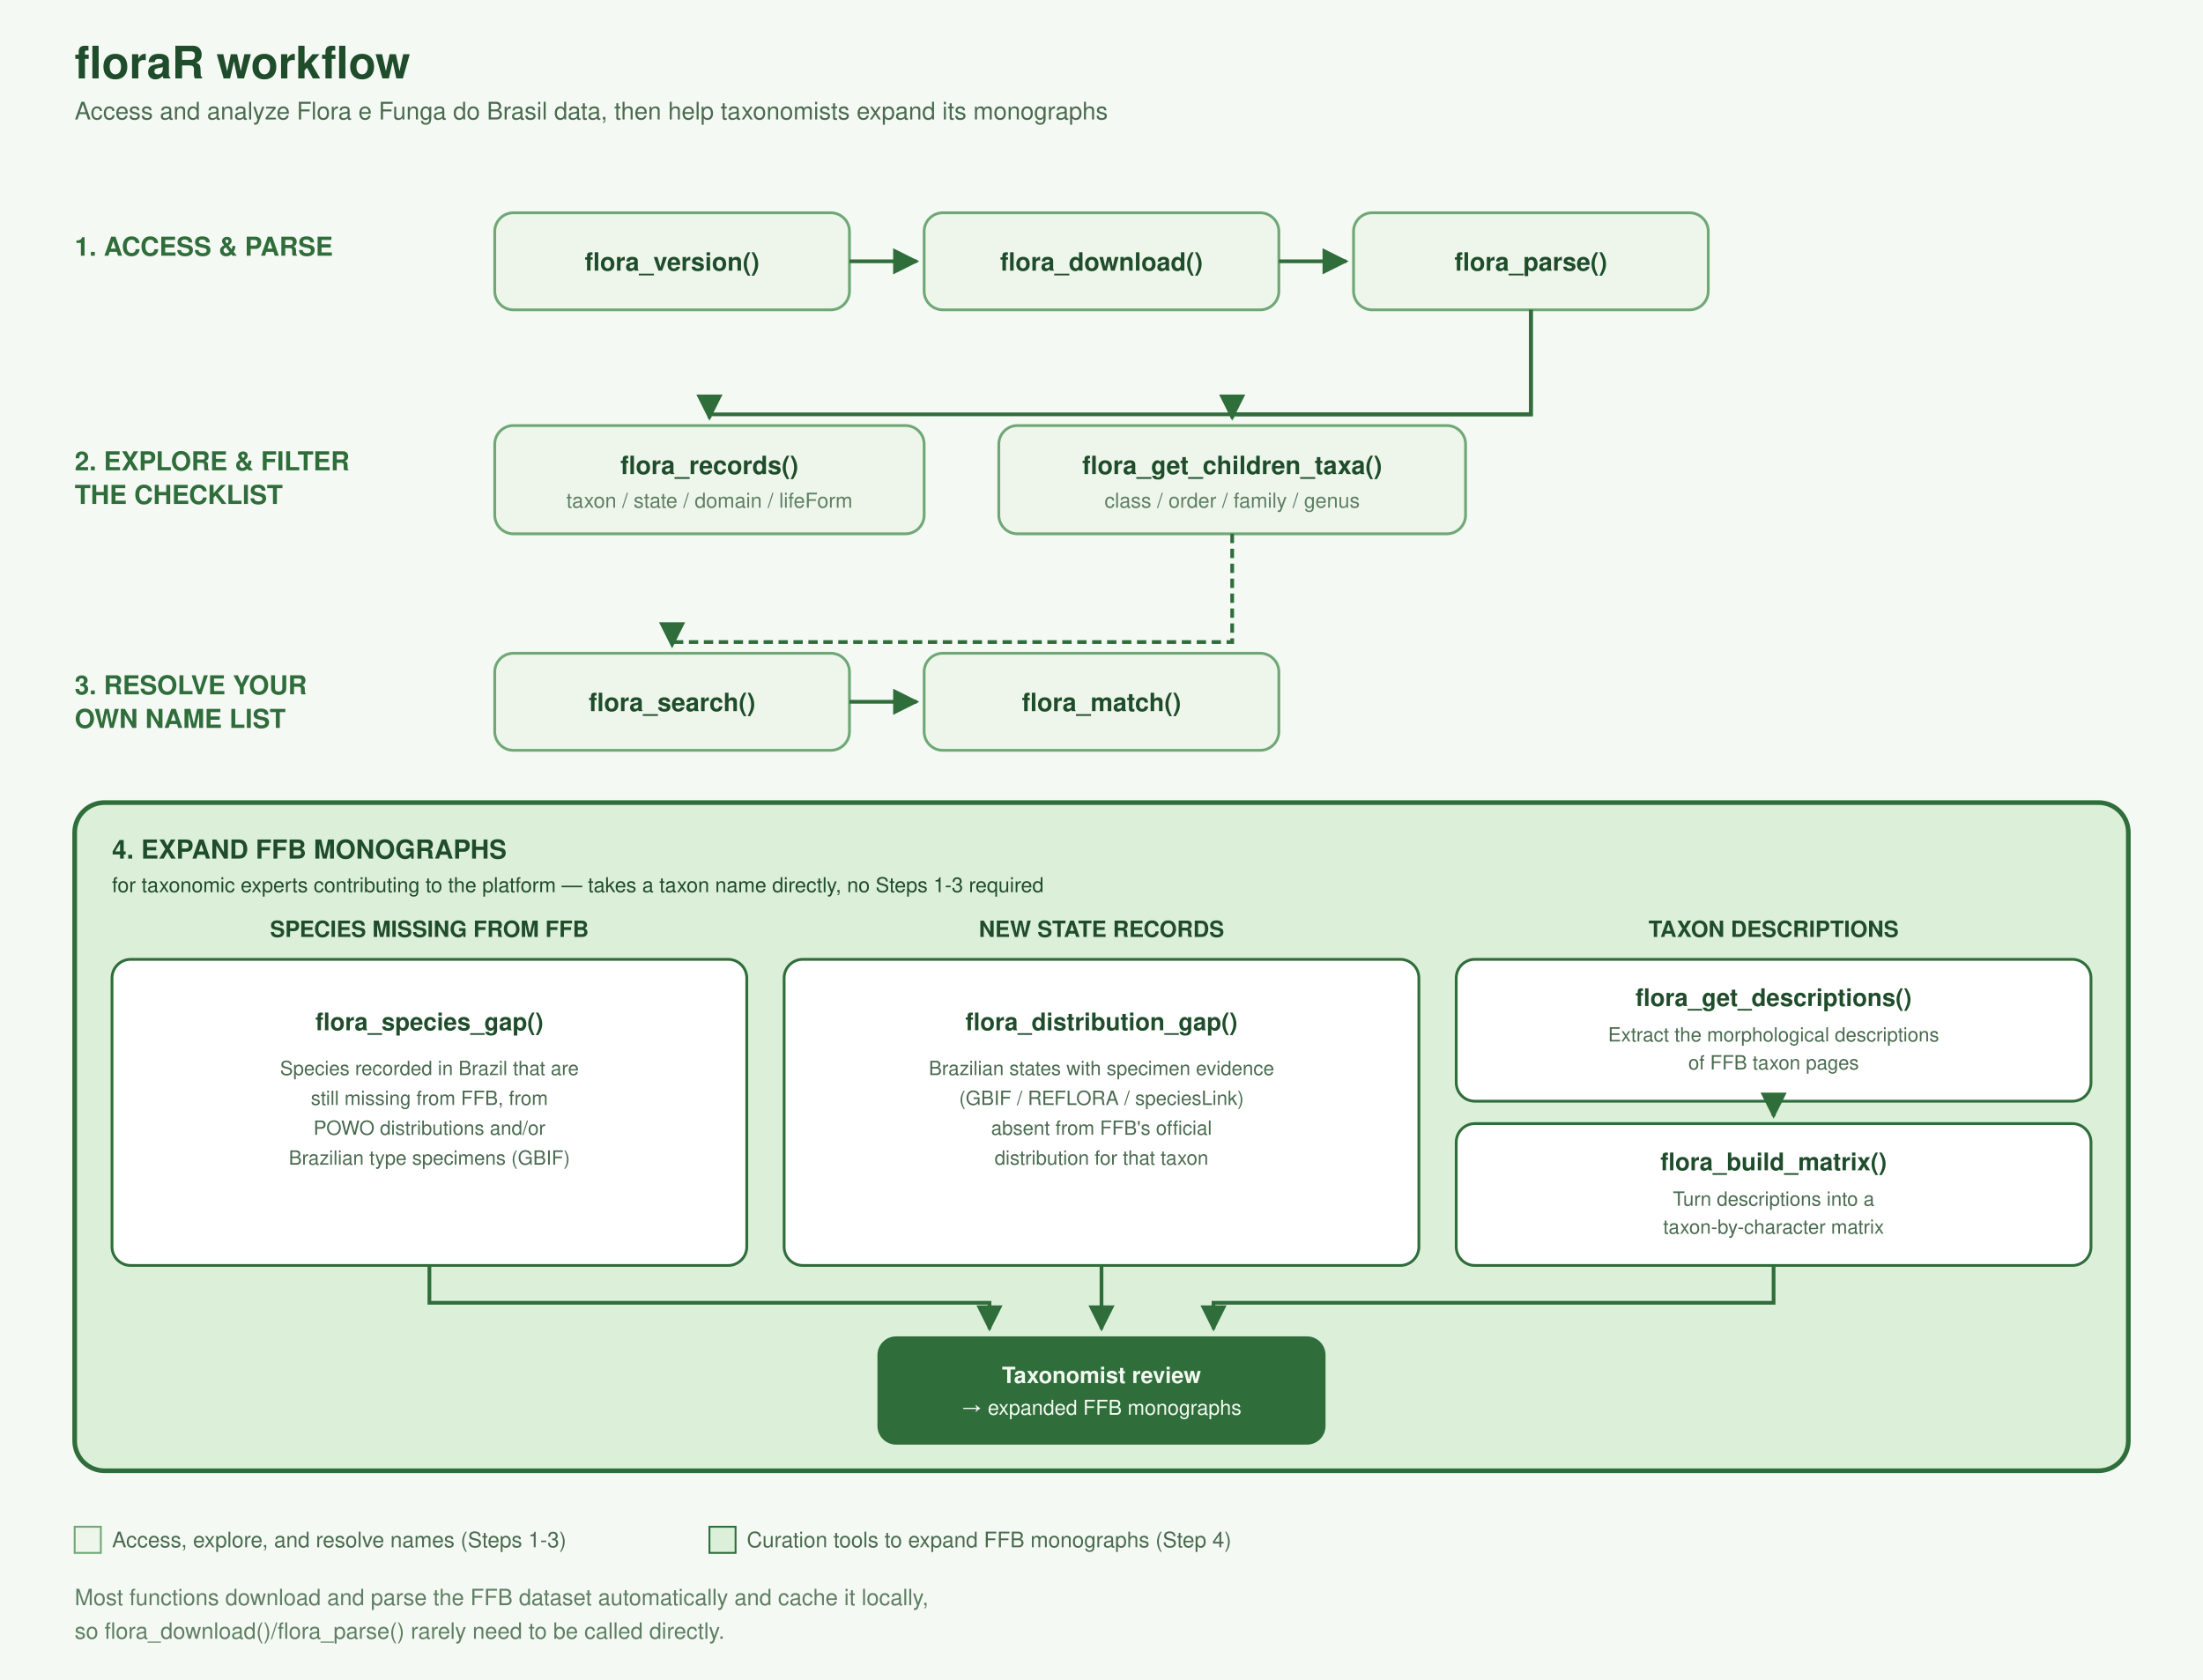
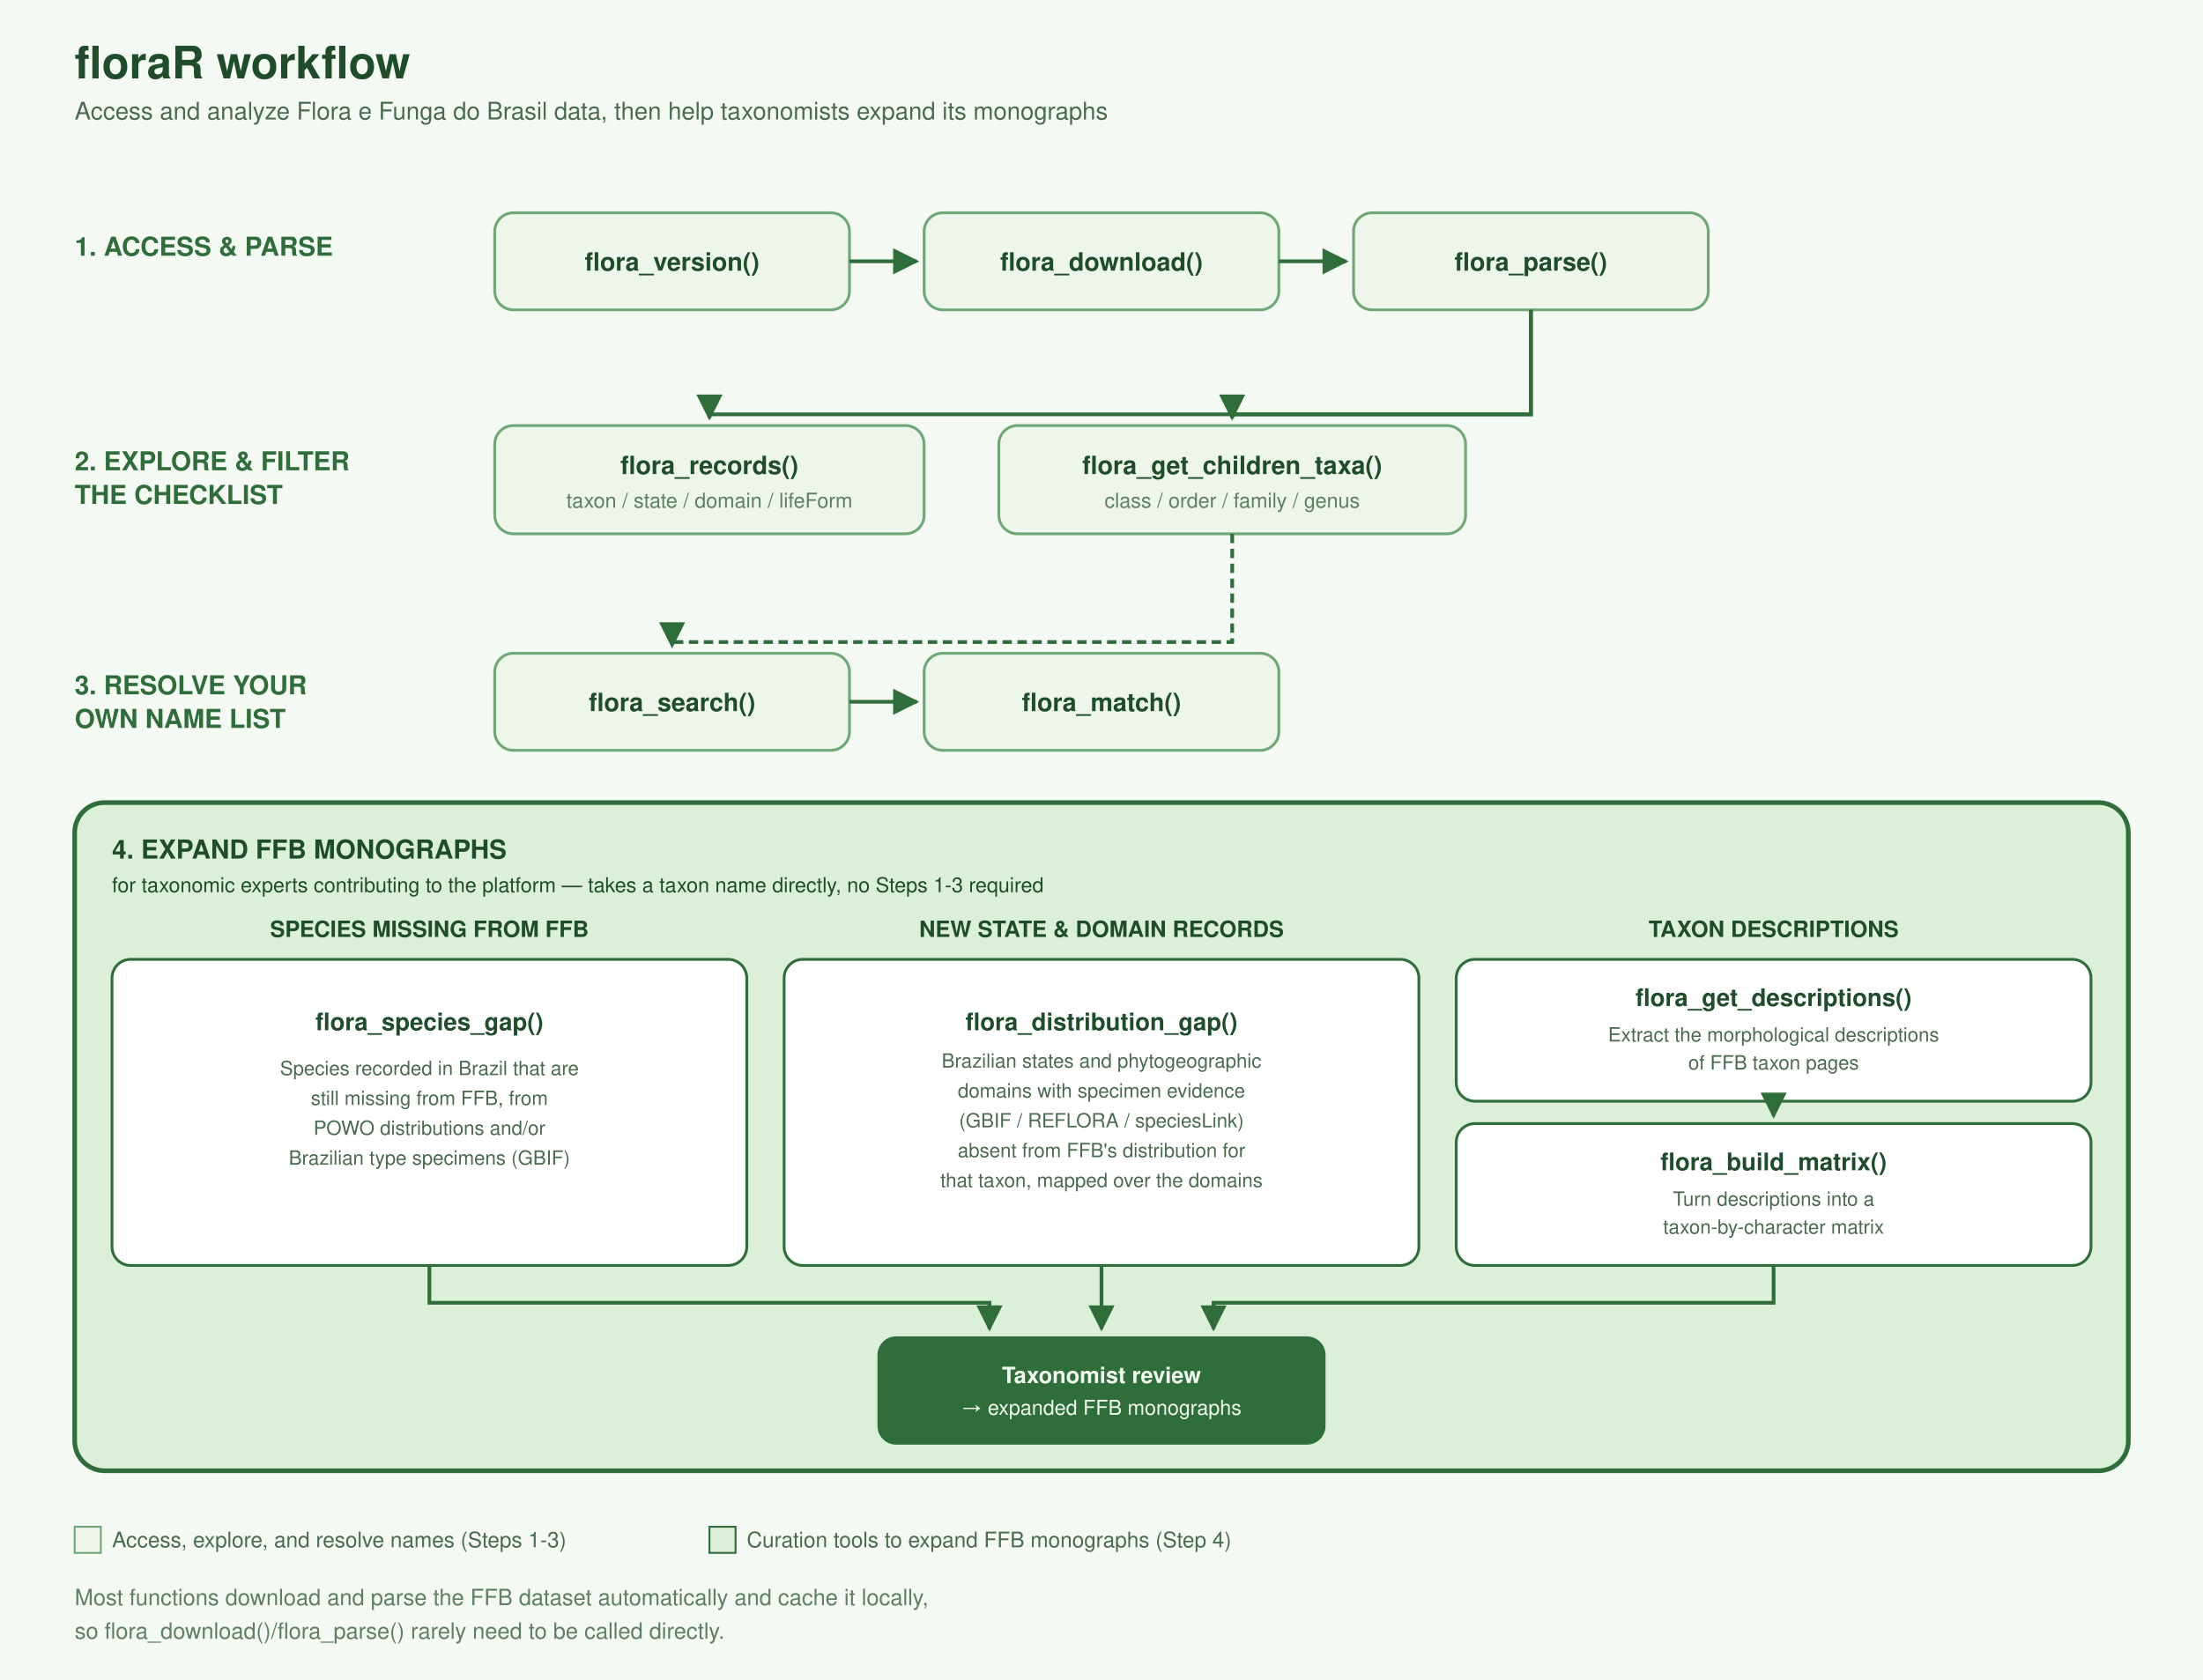
<svg xmlns="http://www.w3.org/2000/svg" viewBox="0 0 1180 900" font-family="Helvetica, Arial, sans-serif">
  <defs>
    <marker id="arrow" viewBox="0 0 10 10" refX="9" refY="5" markerWidth="7" markerHeight="7" orient="auto-start-reverse">
      <path d="M0,0 L10,5 L0,10 z" fill="#2F6D3B" />
    </marker>
  </defs>
  <rect x="0" y="0" width="1180" height="900" fill="#F5F9F3" />
  <text x="40" y="42" font-size="24" font-weight="700" fill="#1F4D2B">floraR workflow</text>
  <text x="40" y="64" font-size="13" fill="#4A6B50">Access and analyze Flora e Funga do Brasil data, then help taxonomists expand its monographs</text>
  <text x="40" y="137" font-size="14" font-weight="700" fill="#2F6D3B">1. ACCESS &amp; PARSE</text>
  <g font-size="13.5">
    <rect x="265" y="114" width="190" height="52" rx="10" fill="#EEF6EC" stroke="#6FA876" stroke-width="1.5" />
    <text x="360" y="145" text-anchor="middle" fill="#1F4D2B" font-weight="600">flora_version()</text>
    <rect x="495" y="114" width="190" height="52" rx="10" fill="#EEF6EC" stroke="#6FA876" stroke-width="1.5" />
    <text x="590" y="145" text-anchor="middle" fill="#1F4D2B" font-weight="600">flora_download()</text>
    <rect x="725" y="114" width="190" height="52" rx="10" fill="#EEF6EC" stroke="#6FA876" stroke-width="1.5" />
    <text x="820" y="145" text-anchor="middle" fill="#1F4D2B" font-weight="600">flora_parse()</text>
  </g>
  <line x1="455" y1="140" x2="491" y2="140" stroke="#2F6D3B" stroke-width="2" marker-end="url(#arrow)" />
  <line x1="685" y1="140" x2="721" y2="140" stroke="#2F6D3B" stroke-width="2" marker-end="url(#arrow)" />
  <path d="M820,166 L820,222 L380,222 L380,224" fill="none" stroke="#2F6D3B" stroke-width="2" marker-end="url(#arrow)" />
  <path d="M820,166 L820,222 L660,222 L660,224" fill="none" stroke="#2F6D3B" stroke-width="2" marker-end="url(#arrow)" />
  <text font-size="14" font-weight="700" fill="#2F6D3B">
    <tspan x="40" y="252">2. EXPLORE &amp; FILTER</tspan>
    <tspan x="40" y="270">THE CHECKLIST</tspan>
  </text>
  <g font-size="13.5">
    <rect x="265" y="228" width="230" height="58" rx="10" fill="#EEF6EC" stroke="#6FA876" stroke-width="1.5" />
    <text x="380" y="254" text-anchor="middle" fill="#1F4D2B" font-weight="600">flora_records()</text>
    <text x="380" y="272" text-anchor="middle" fill="#5E7F63" font-size="11">taxon / state / domain / lifeForm</text>
    <rect x="535" y="228" width="250" height="58" rx="10" fill="#EEF6EC" stroke="#6FA876" stroke-width="1.5" />
    <text x="660" y="254" text-anchor="middle" fill="#1F4D2B" font-weight="600">flora_get_children_taxa()</text>
    <text x="660" y="272" text-anchor="middle" fill="#5E7F63" font-size="11">class / order / family / genus</text>
  </g>
  <path d="M660,286 L660,344 L360,344 L360,346" fill="none" stroke="#2F6D3B" stroke-width="2" stroke-dasharray="5 3" marker-end="url(#arrow)" />
  <text font-size="14" font-weight="700" fill="#2F6D3B">
    <tspan x="40" y="372">3. RESOLVE YOUR</tspan>
    <tspan x="40" y="390">OWN NAME LIST</tspan>
  </text>
  <g font-size="13.5">
    <rect x="265" y="350" width="190" height="52" rx="10" fill="#EEF6EC" stroke="#6FA876" stroke-width="1.5" />
    <text x="360" y="381" text-anchor="middle" fill="#1F4D2B" font-weight="600">flora_search()</text>
    <rect x="495" y="350" width="190" height="52" rx="10" fill="#EEF6EC" stroke="#6FA876" stroke-width="1.5" />
    <text x="590" y="381" text-anchor="middle" fill="#1F4D2B" font-weight="600">flora_match()</text>
  </g>
  <line x1="455" y1="376" x2="491" y2="376" stroke="#2F6D3B" stroke-width="2" marker-end="url(#arrow)" />
  <rect x="40" y="430" width="1100" height="358" rx="16" fill="#DCEFD8" stroke="#2F6D3B" stroke-width="2.5" />
  <text x="60" y="460" font-size="14" font-weight="700" fill="#1F4D2B">4. EXPAND FFB MONOGRAPHS</text>
  <text x="60" y="478" font-size="11" fill="#1F4D2B">for taxonomic experts contributing to the platform — takes a taxon name directly, no Steps 1-3 required</text>
  <g font-size="12" font-weight="700" fill="#1F4D2B">
    <text x="230" y="502" text-anchor="middle">SPECIES MISSING FROM FFB</text>
-     <text x="590" y="502" text-anchor="middle">NEW STATE RECORDS</text>
+     <text x="590" y="502" text-anchor="middle">NEW STATE &amp; DOMAIN RECORDS</text>
    <text x="950" y="502" text-anchor="middle">TAXON DESCRIPTIONS</text>
  </g>
  <g font-size="13">
    <rect x="60" y="514" width="340" height="164" rx="10" fill="#FFFFFF" stroke="#2F6D3B" stroke-width="1.5" />
    <text x="230" y="552" text-anchor="middle" fill="#1F4D2B" font-weight="600">flora_species_gap()</text>
    <text x="230" y="576" text-anchor="middle" fill="#4A6B50" font-size="10.5">Species recorded in Brazil that are</text>
    <text x="230" y="592" text-anchor="middle" fill="#4A6B50" font-size="10.5">still missing from FFB, from</text>
    <text x="230" y="608" text-anchor="middle" fill="#4A6B50" font-size="10.5">POWO distributions and/or</text>
    <text x="230" y="624" text-anchor="middle" fill="#4A6B50" font-size="10.5">Brazilian type specimens (GBIF)</text>
    <rect x="420" y="514" width="340" height="164" rx="10" fill="#FFFFFF" stroke="#2F6D3B" stroke-width="1.5" />
    <text x="590" y="552" text-anchor="middle" fill="#1F4D2B" font-weight="600">flora_distribution_gap()</text>
-     <text x="590" y="576" text-anchor="middle" fill="#4A6B50" font-size="10.5">Brazilian states with specimen evidence</text>
-     <text x="590" y="592" text-anchor="middle" fill="#4A6B50" font-size="10.5">(GBIF / REFLORA / speciesLink)</text>
-     <text x="590" y="608" text-anchor="middle" fill="#4A6B50" font-size="10.5">absent from FFB's official</text>
-     <text x="590" y="624" text-anchor="middle" fill="#4A6B50" font-size="10.5">distribution for that taxon</text>
+     <text x="590" y="572" text-anchor="middle" fill="#4A6B50" font-size="10.5">Brazilian states and phytogeographic</text>
+     <text x="590" y="588" text-anchor="middle" fill="#4A6B50" font-size="10.5">domains with specimen evidence</text>
+     <text x="590" y="604" text-anchor="middle" fill="#4A6B50" font-size="10.5">(GBIF / REFLORA / speciesLink)</text>
+     <text x="590" y="620" text-anchor="middle" fill="#4A6B50" font-size="10.5">absent from FFB's distribution for</text>
+     <text x="590" y="636" text-anchor="middle" fill="#4A6B50" font-size="10.5">that taxon, mapped over the domains</text>
    <rect x="780" y="514" width="340" height="76" rx="10" fill="#FFFFFF" stroke="#2F6D3B" stroke-width="1.5" />
    <text x="950" y="539" text-anchor="middle" fill="#1F4D2B" font-weight="600">flora_get_descriptions()</text>
    <text x="950" y="558" text-anchor="middle" fill="#4A6B50" font-size="10.5">Extract the morphological descriptions</text>
    <text x="950" y="573" text-anchor="middle" fill="#4A6B50" font-size="10.5">of FFB taxon pages</text>
    <rect x="780" y="602" width="340" height="76" rx="10" fill="#FFFFFF" stroke="#2F6D3B" stroke-width="1.5" />
    <text x="950" y="627" text-anchor="middle" fill="#1F4D2B" font-weight="600">flora_build_matrix()</text>
    <text x="950" y="646" text-anchor="middle" fill="#4A6B50" font-size="10.5">Turn descriptions into a</text>
    <text x="950" y="661" text-anchor="middle" fill="#4A6B50" font-size="10.5">taxon-by-character matrix</text>
  </g>
  <line x1="950" y1="590" x2="950" y2="598" stroke="#2F6D3B" stroke-width="2" marker-end="url(#arrow)" />
  <rect x="470" y="716" width="240" height="58" rx="10" fill="#2F6D3B" />
  <text x="590" y="741" text-anchor="middle" fill="#F2FAF0" font-weight="700">Taxonomist review</text>
  <text x="590" y="758" text-anchor="middle" fill="#F2FAF0" font-size="11">→ expanded FFB monographs</text>
  <path d="M230,678 L230,698 L530,698 L530,712" fill="none" stroke="#2F6D3B" stroke-width="2" marker-end="url(#arrow)" />
  <line x1="590" y1="678" x2="590" y2="712" stroke="#2F6D3B" stroke-width="2" marker-end="url(#arrow)" />
  <path d="M950,678 L950,698 L650,698 L650,712" fill="none" stroke="#2F6D3B" stroke-width="2" marker-end="url(#arrow)" />
  <g font-size="11.5" fill="#4A6B50">
    <rect x="40" y="818" width="14" height="14" fill="#EEF6EC" stroke="#6FA876" />
    <text x="60" y="829">Access, explore, and resolve names (Steps 1-3)</text>
    <rect x="380" y="818" width="14" height="14" fill="#DCEFD8" stroke="#2F6D3B" />
    <text x="400" y="829">Curation tools to expand FFB monographs (Step 4)</text>
  </g>
  <text x="40" y="860" font-size="12" fill="#5E7F63">Most functions download and parse the FFB dataset automatically and cache it locally,</text>
  <text x="40" y="878" font-size="12" fill="#5E7F63">so flora_download()/flora_parse() rarely need to be called directly.</text>
</svg>
